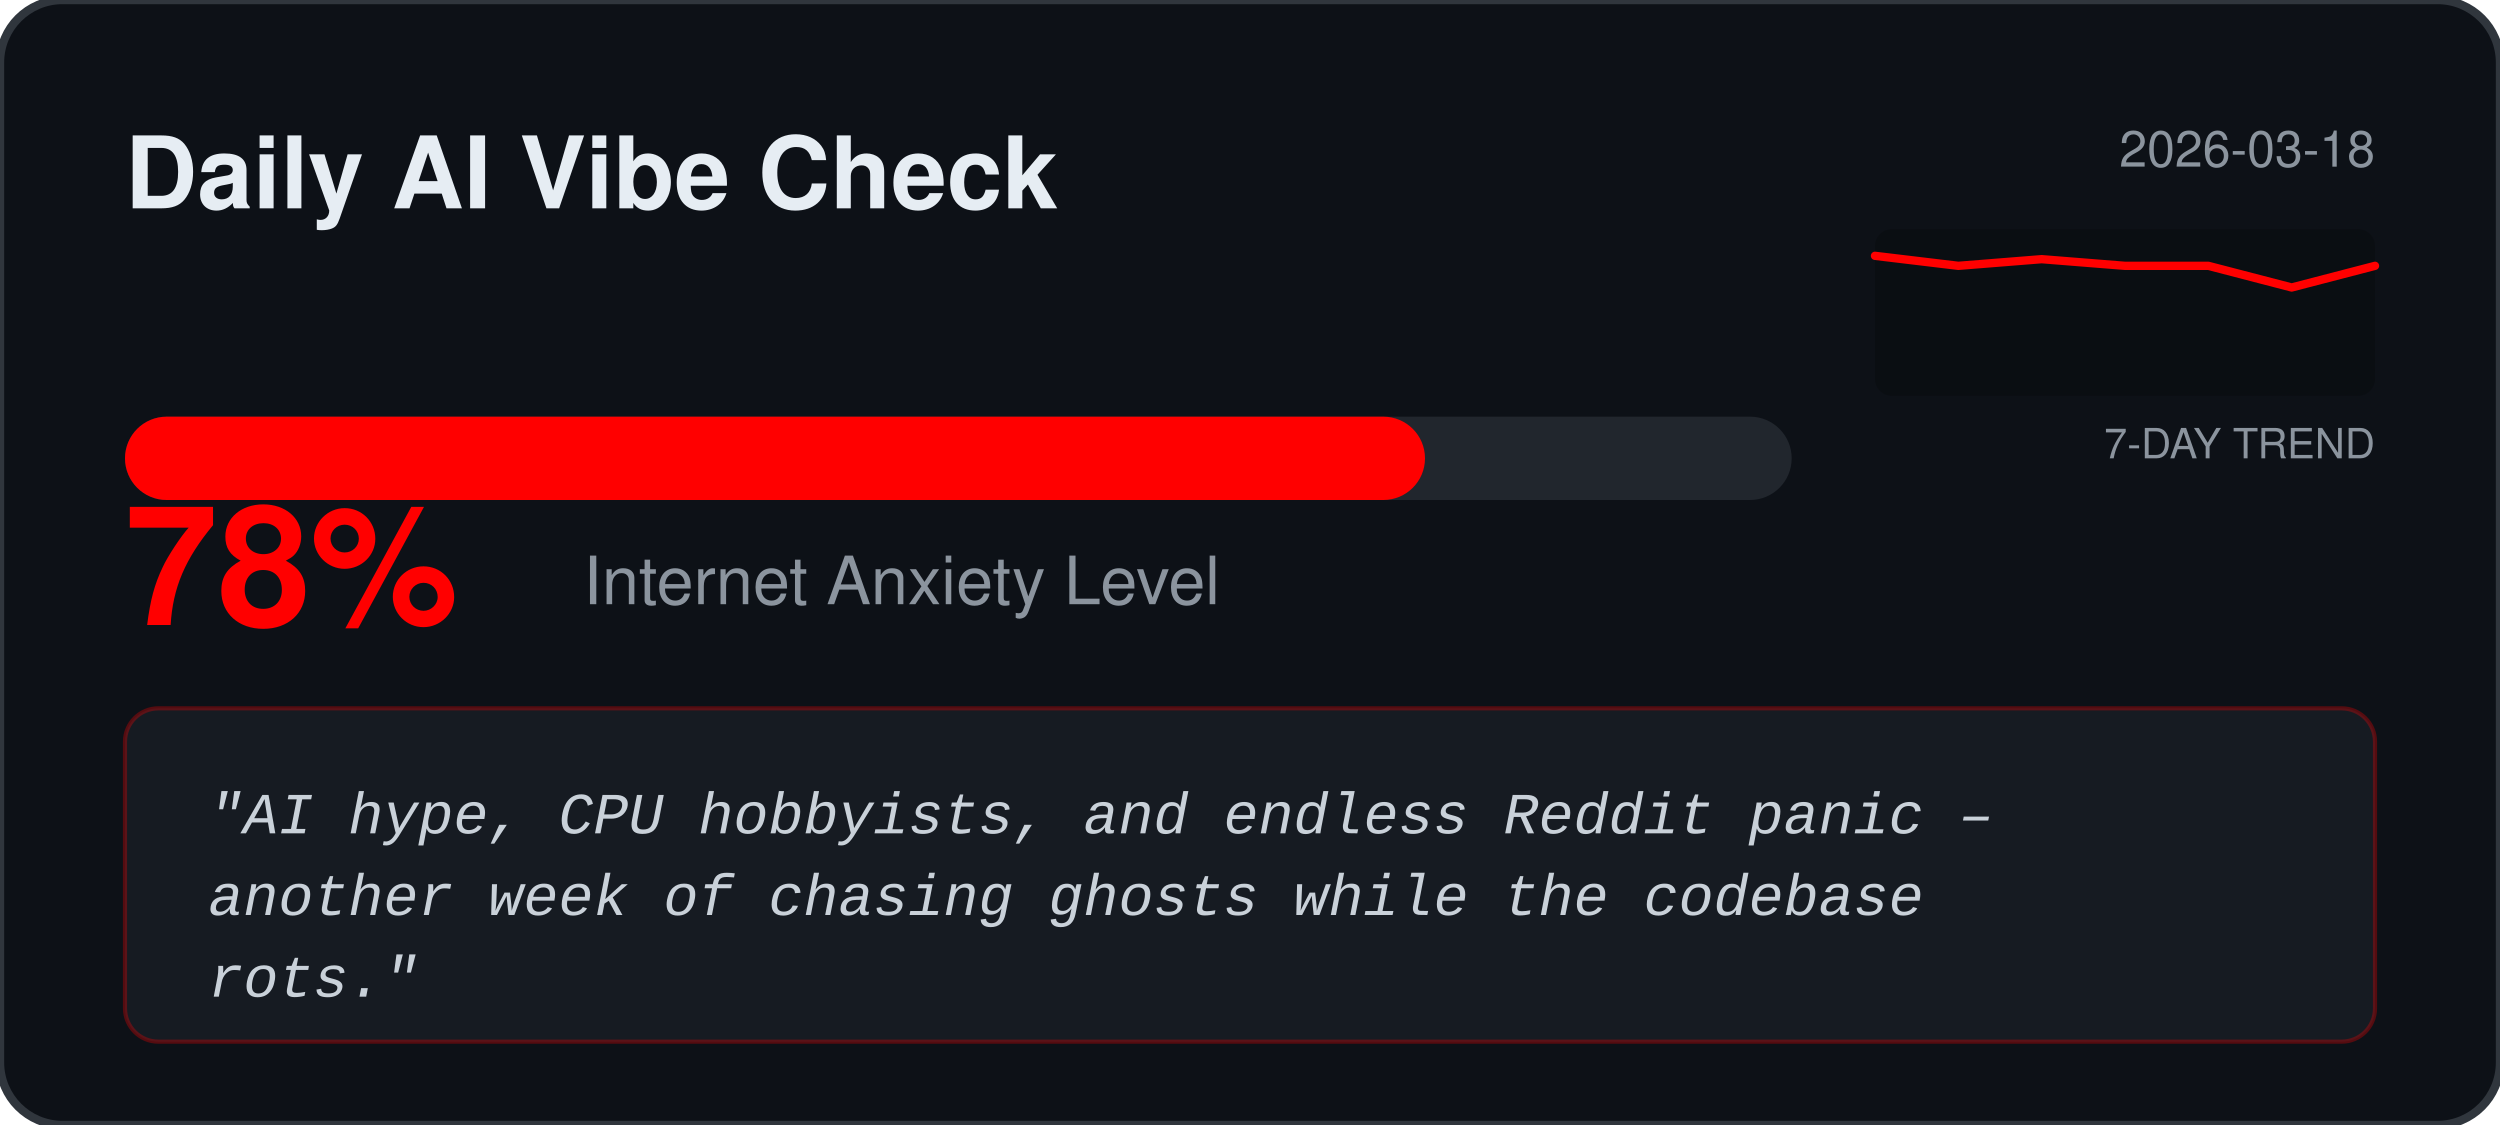
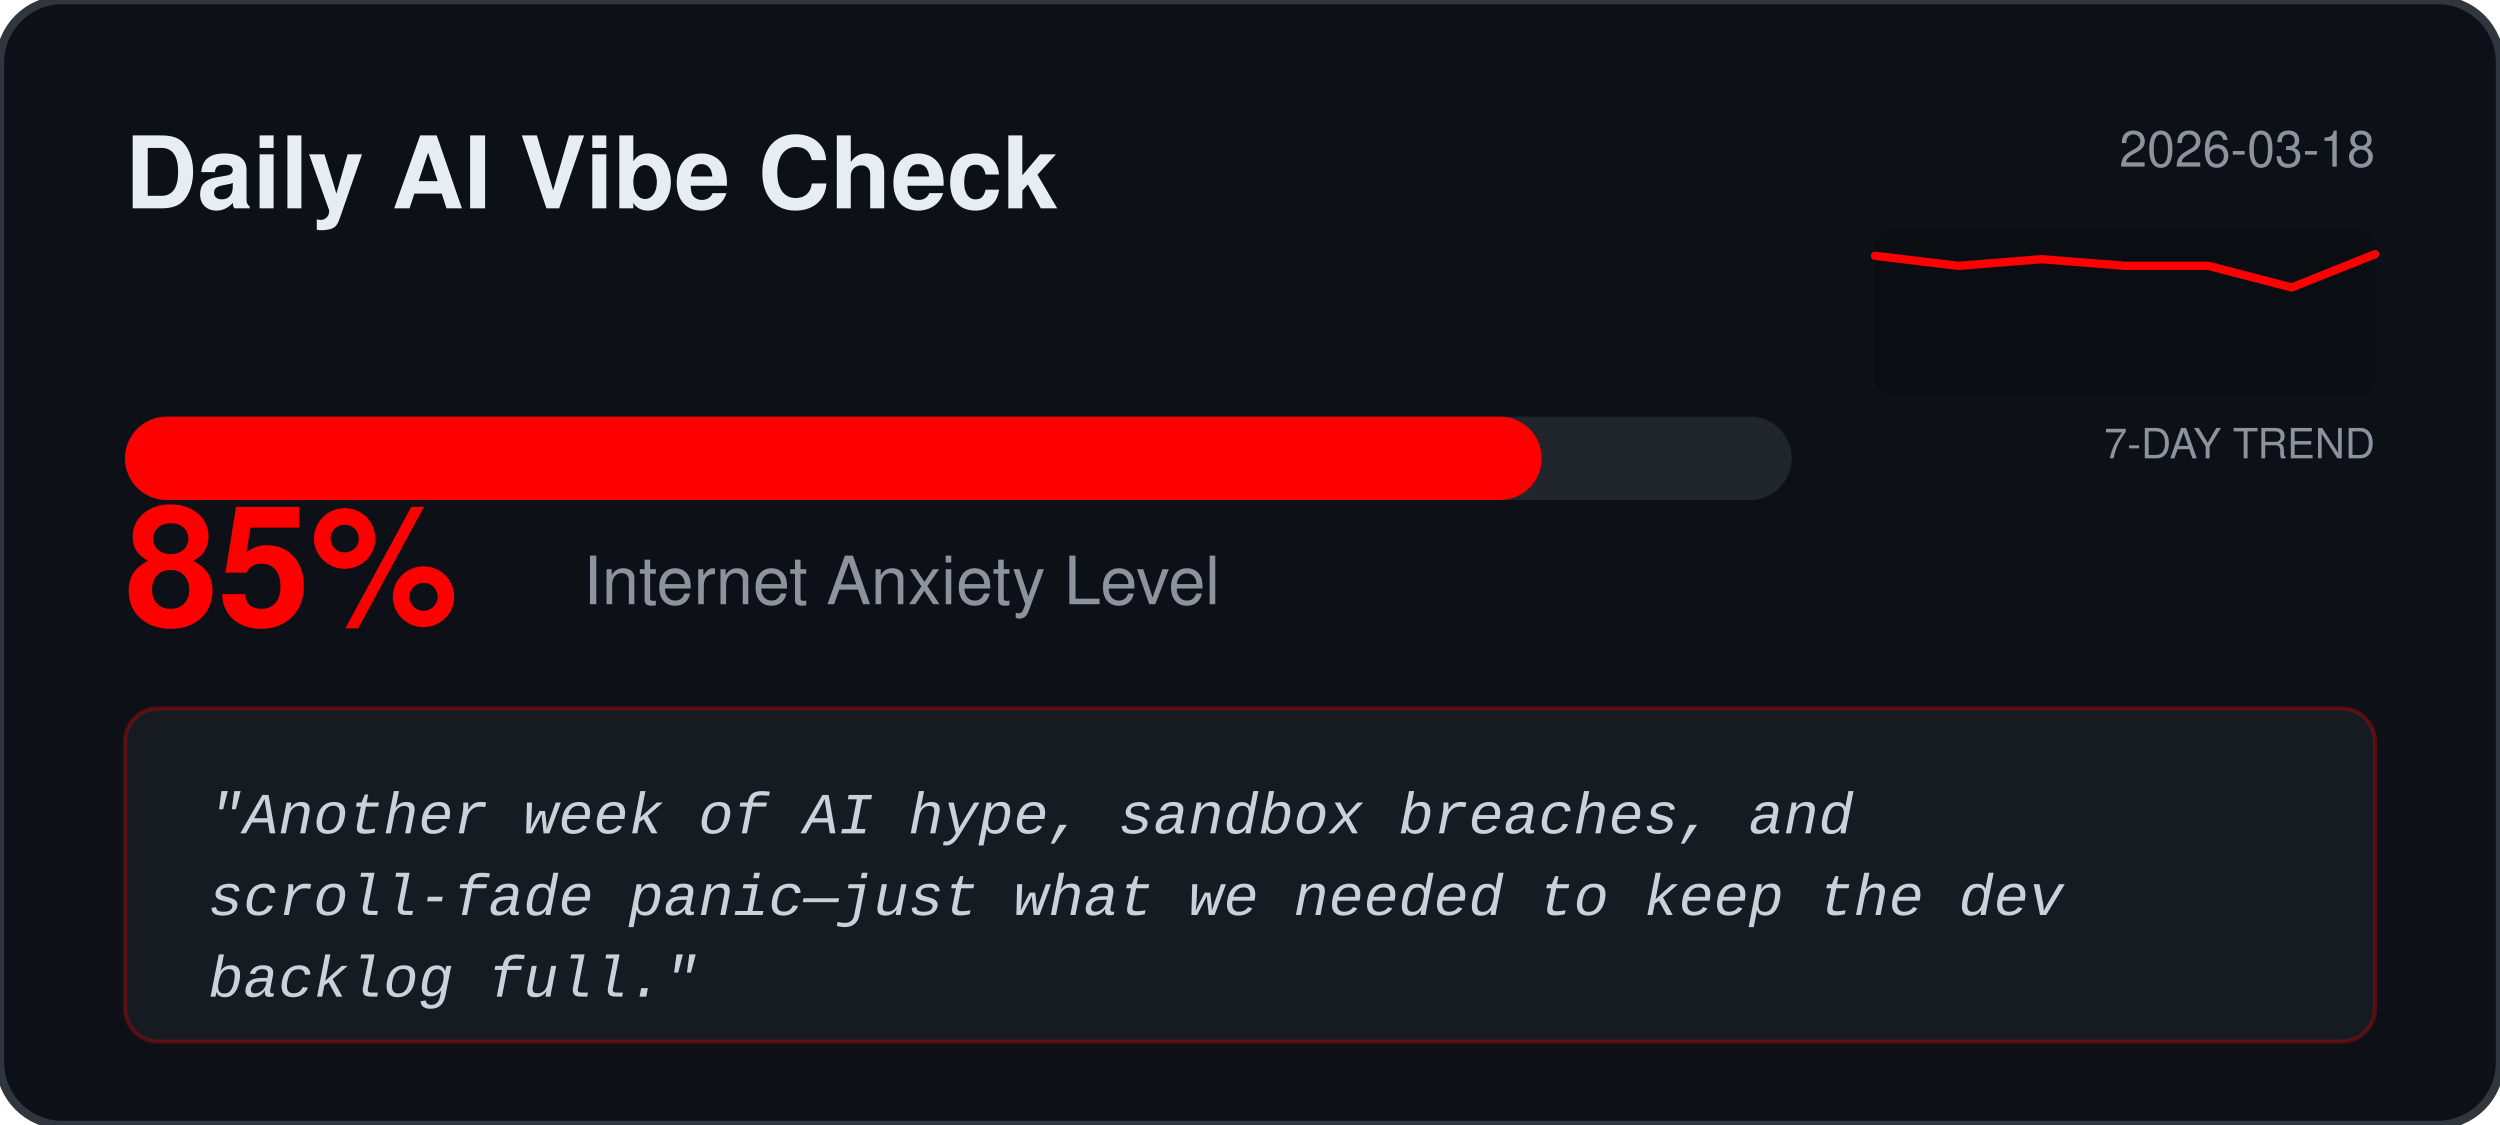
<svg xmlns="http://www.w3.org/2000/svg" width="600" height="270" viewBox="0 0 600 270" fill="none">
  <rect width="600" height="270" rx="15" fill="#0D1117" stroke="#30363D" stroke-width="2" />
  <text x="30" y="50" fill="#E6EDF3" font-family="Segoe UI, Helvetica, sans-serif" font-weight="bold" font-size="24">Daily AI Vibe Check</text>
  <text x="570" y="40" fill="#8B949E" font-family="Segoe UI, Helvetica, sans-serif" font-size="12" text-anchor="end">2026-03-18</text>
  <rect x="450" y="55" width="120" height="40" fill="#000000" fill-opacity="0.2" rx="4" />
  <text x="570" y="110" fill="#8B949E" font-family="Segoe UI, Helvetica, sans-serif" font-size="10" text-anchor="end">7-DAY TREND</text>
-   <polyline points="450.0,61.4 470.0,63.8 490.0,62.2 510.0,63.8 530.0,63.8 550.0,69.0 570.0,63.8" fill="none" stroke="#FF0000" stroke-width="2" stroke-linecap="round" stroke-linejoin="round" />
+   <polyline points="450.0,61.4 470.0,63.8 490.0,62.2 510.0,63.8 530.0,63.8 550.0,69.0 570.0,61.0" fill="none" stroke="#FF0000" stroke-width="2" stroke-linecap="round" stroke-linejoin="round" />
  <rect x="30" y="100" width="400" height="20" rx="10" fill="#21262D" />
-   <rect x="30" y="100" width="312.0" height="20" rx="10" fill="#FF0000" />
-   <text x="30" y="150" fill="#FF0000" font-family="Segoe UI, Helvetica, sans-serif" font-weight="bold" font-size="40">78%</text>
+   <rect x="30" y="100" width="340.0" height="20" rx="10" fill="#FF0000" />
+   <text x="30" y="150" fill="#FF0000" font-family="Segoe UI, Helvetica, sans-serif" font-weight="bold" font-size="40">85%</text>
  <text x="140" y="145" fill="#8B949E" font-family="Segoe UI, Helvetica, sans-serif" font-size="16">Internet Anxiety Level</text>
  <rect x="30" y="170" width="540" height="80" rx="8" fill="#161B22" stroke="#FF0000" stroke-opacity="0.3" />
  <text x="50" y="200" fill="#C9D1D9" font-family="Courier New, monospace" font-size="14" font-style="italic">
-     <tspan x="50" dy="0">"AI hype, CPU hobbyists, and endless Reddit panic –</tspan>
-     <tspan x="50" dy="1.4em">another week of chasing ghosts while the codebase</tspan>
-     <tspan x="50" dy="1.4em">rots."</tspan>
+     <tspan x="50" dy="0">"Another week of AI hype, sandbox breaches, and</tspan>
+     <tspan x="50" dy="1.4em">scroll‑fade panic—just what we needed to keep the dev</tspan>
+     <tspan x="50" dy="1.4em">backlog full."</tspan>
  </text>
</svg>
